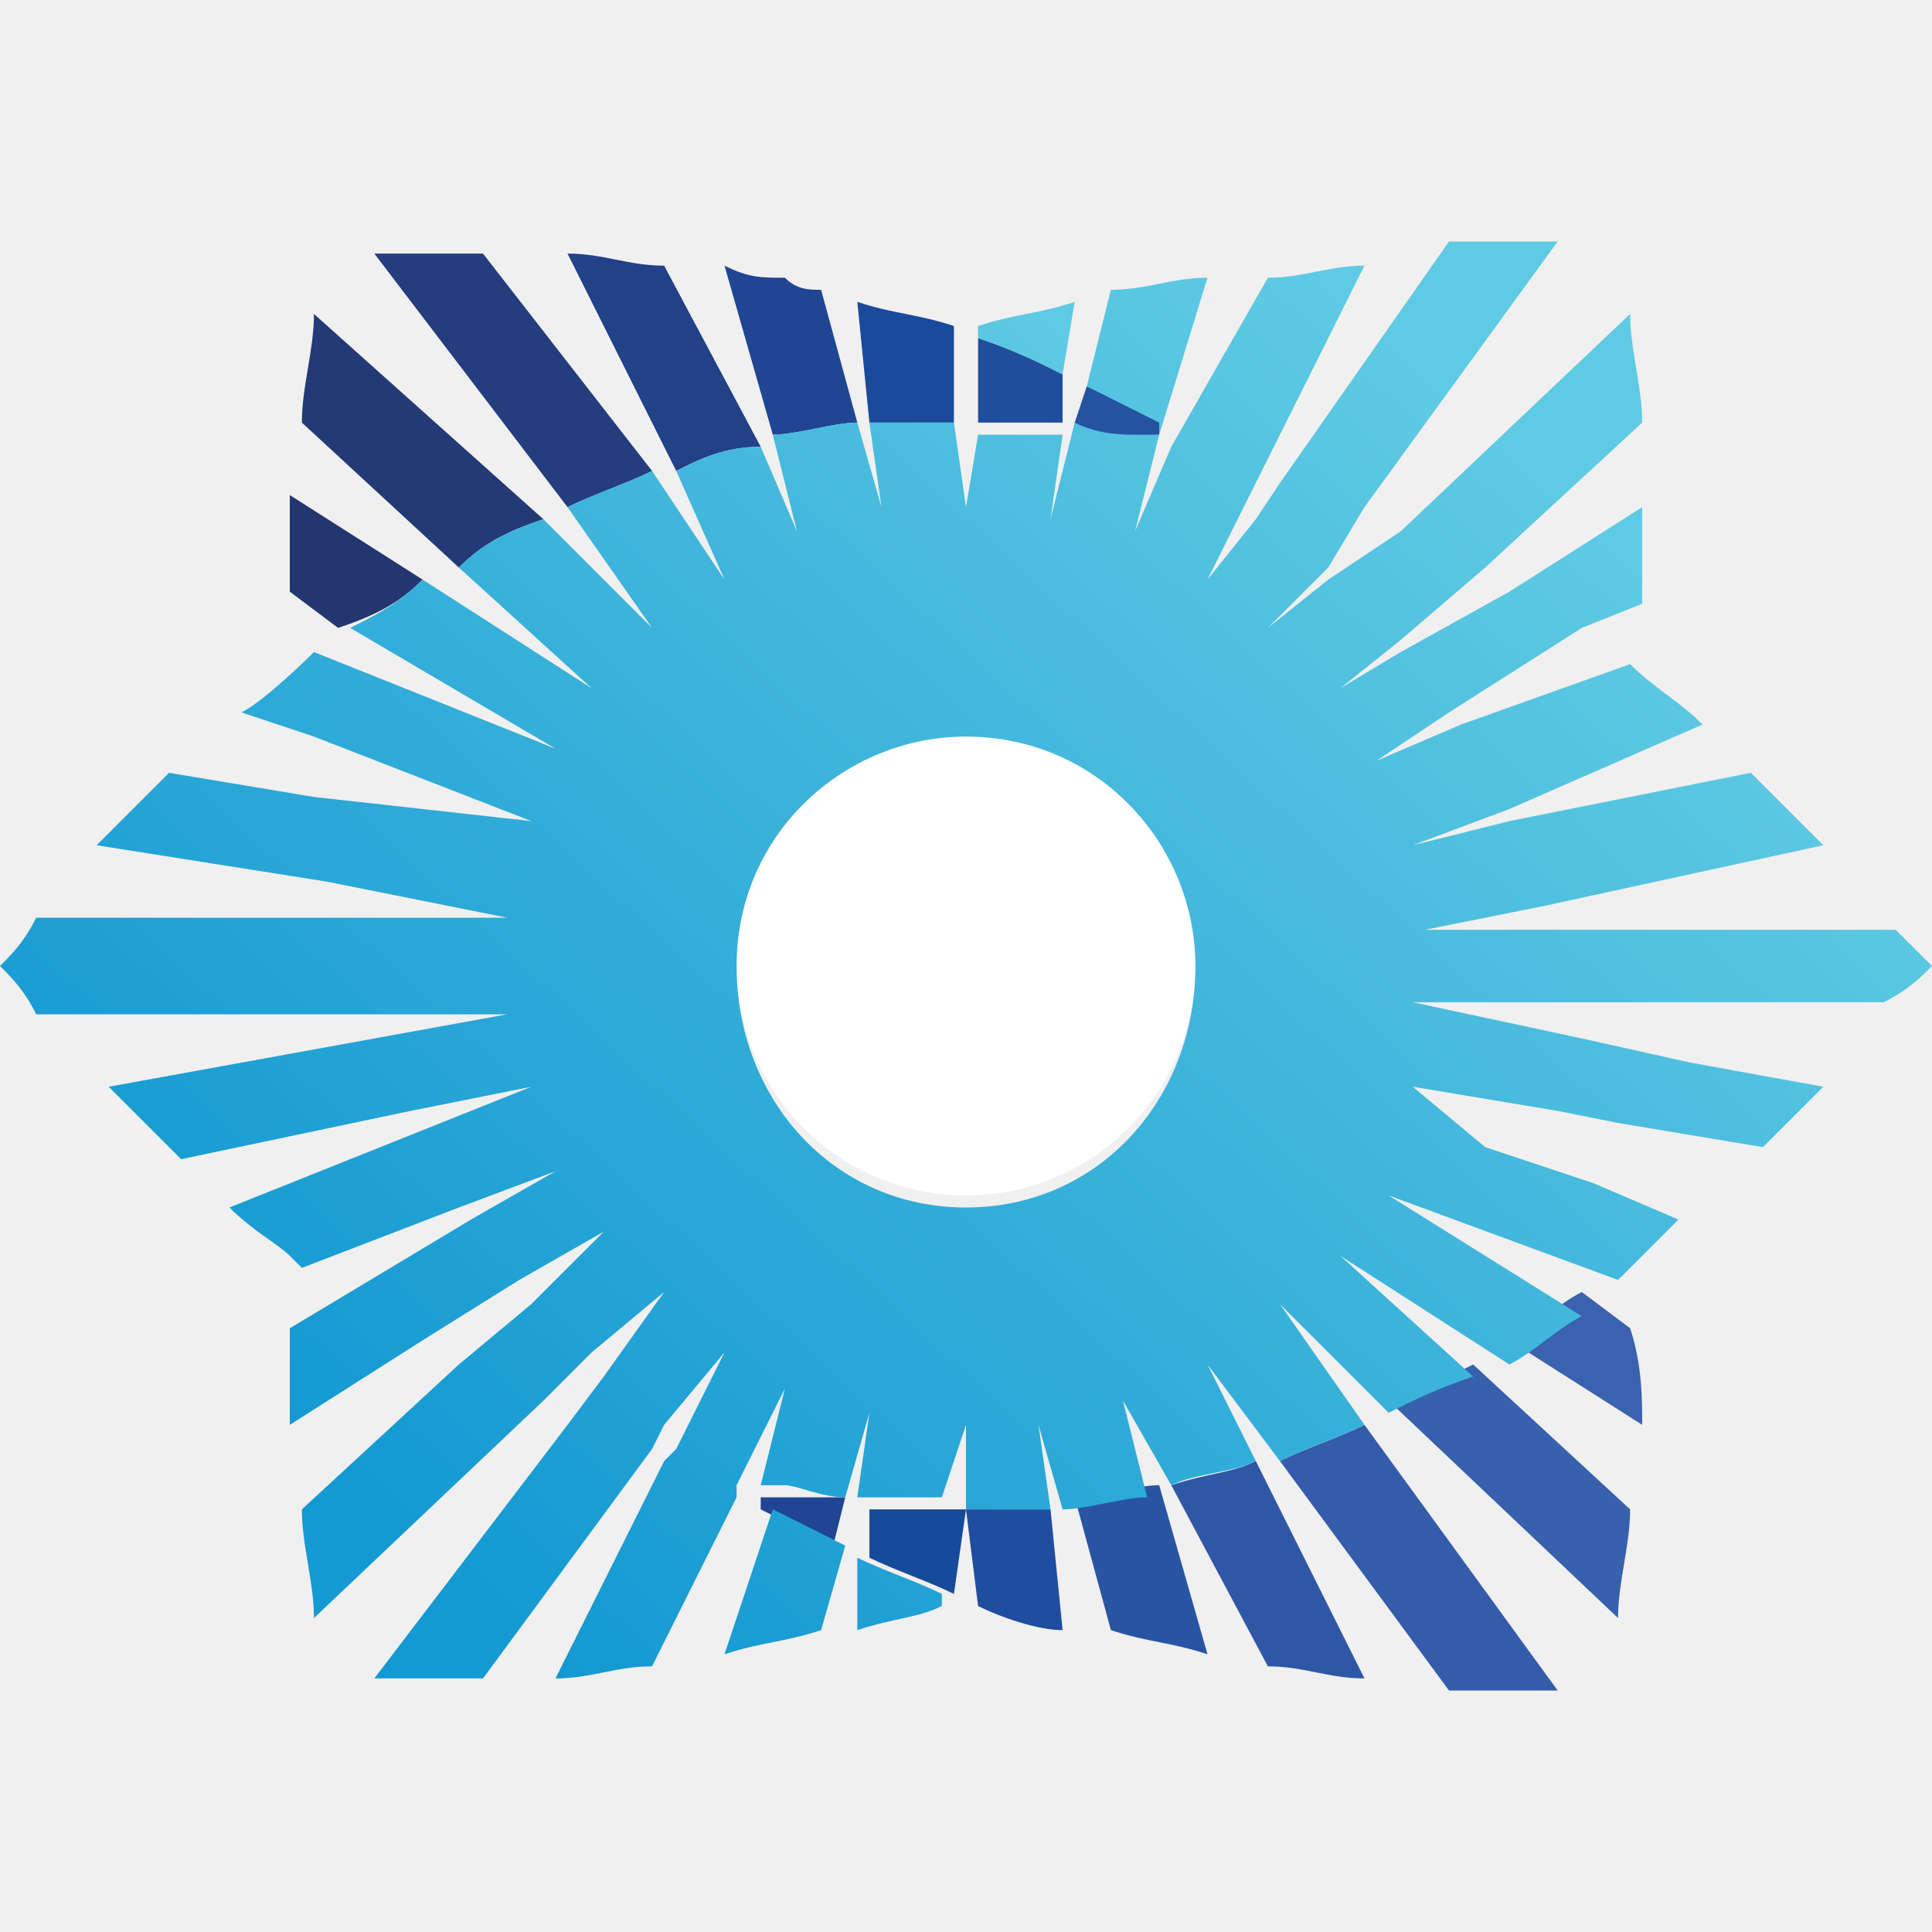
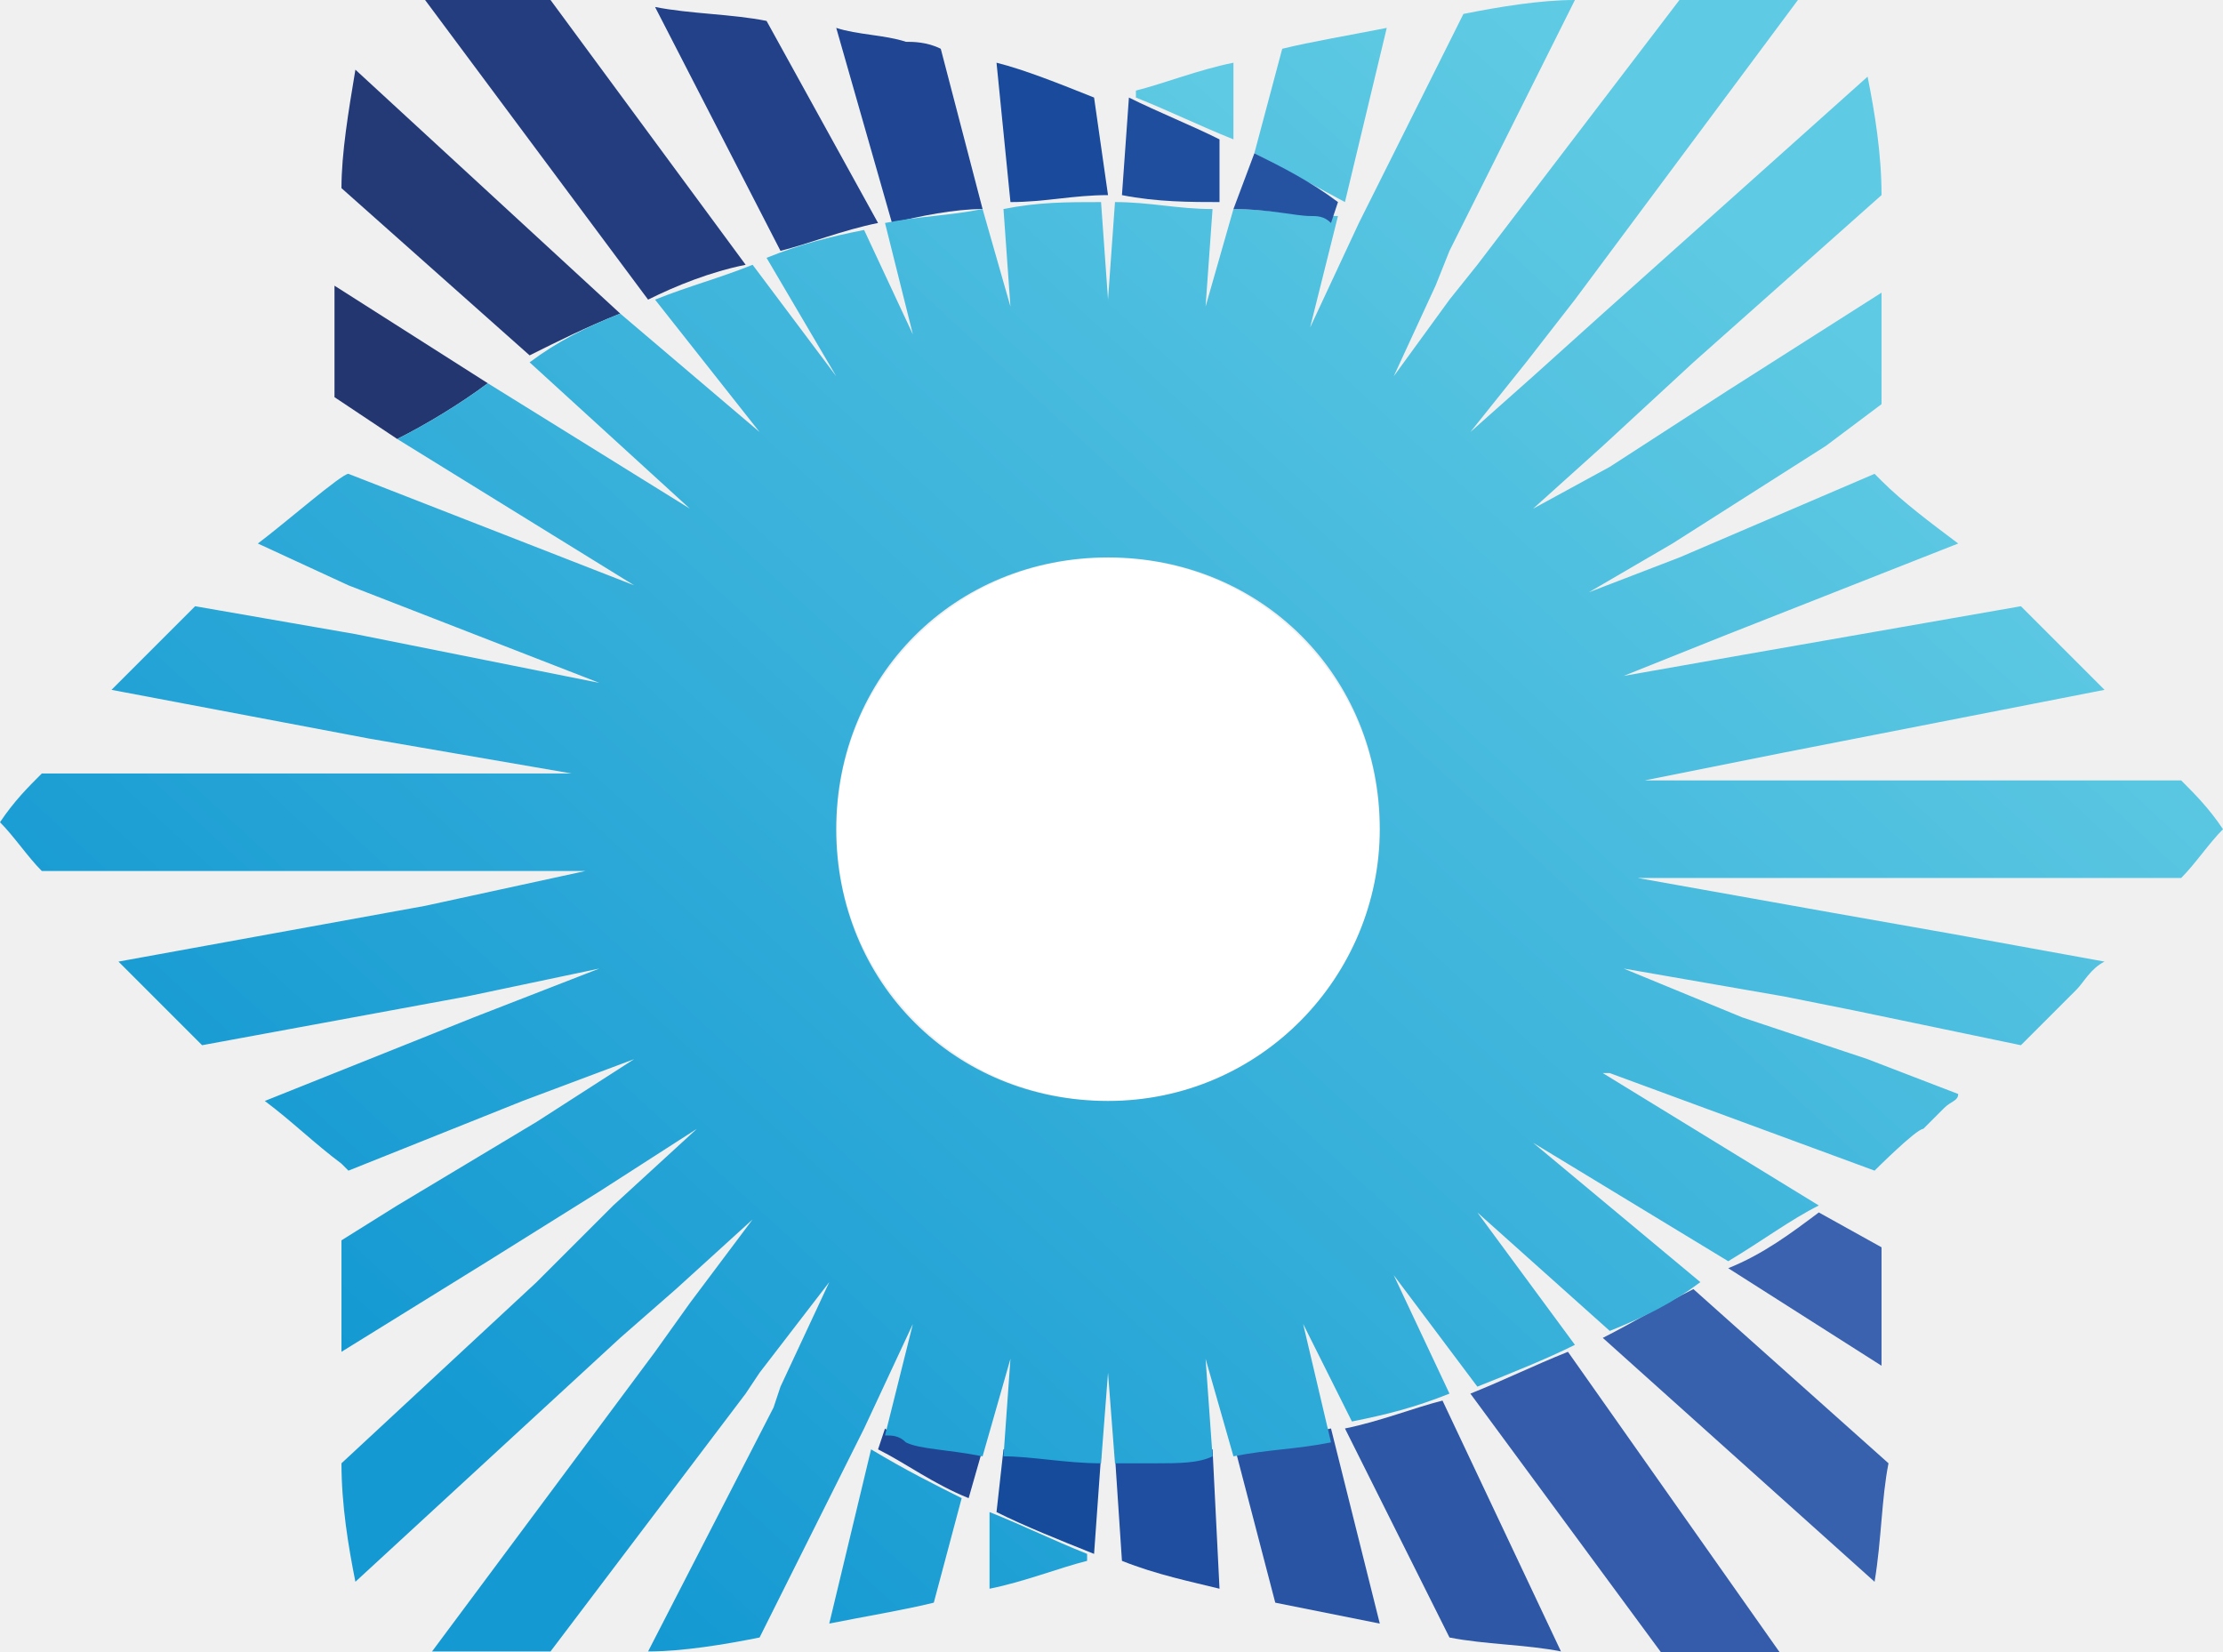
- <svg xmlns="http://www.w3.org/2000/svg" version="1.1" id="Layer_1" x="0px" y="0px" viewBox="0 0 16 16" style="enable-background:new 0 0 16 16;" xml:space="preserve">
+ <svg xmlns="http://www.w3.org/2000/svg" version="1.1" id="Layer_1" x="0px" y="0px" viewBox="0 0 31.9 23.7" style="enable-background:new 0 0 31.9 23.7;" xml:space="preserve">
  <style type="text/css">
	.st0{fill:url(#SVGID_1_);}
	.st1{fill:#204E9F;}
	.st2{fill:url(#SVGID_2_);}
	.st3{fill:#24366F;}
	.st4{fill:#243A77;}
	.st5{fill:#1A4A9B;}
	.st6{fill:#224188;}
	.st7{fill:#204593;}
	.st8{fill:#243D7E;}
	.st9{fill:#FFFFFF;}
	.st10{fill:#164B9C;}
	.st11{fill:#3A62AE;}
	.st12{fill:#1F4D9F;}
	.st13{fill:#3760AD;}
	.st14{fill:#345CAA;}
	.st15{fill:#2954A3;}
	.st16{fill:#2E57A6;}
	.st17{fill:url(#SVGID_3_);}
	.st18{fill:url(#SVGID_4_);}
	.st19{fill:url(#SVGID_5_);}
	.st20{fill:#2553A2;}
</style>
  <g>
-     <linearGradient id="SVGID_1_" gradientUnits="userSpaceOnUse" x1="6.026" y1="4.606" x2="14.252" y2="13.68" gradientTransform="matrix(1 0 0 -1 0 19.3408)">
+     <linearGradient id="SVGID_1_" gradientUnits="userSpaceOnUse" x1="12.002" y1="1.759" x2="28.419" y2="19.866" gradientTransform="matrix(1 0 0 -1 0 27.0564)">
      <stop offset="0" style="stop-color:#1499D2" />
      <stop offset="1" style="stop-color:#5FCAE3" />
    </linearGradient>
-     <path class="st0" d="M7.1,13.5c0.3-0.1,0.5-0.1,0.7-0.2l0-0.1c-0.2-0.1-0.5-0.2-0.7-0.3L7.1,13.5z" />
-     <path class="st1" d="M8.8,3.5l0-0.4C8.6,3,8.4,2.9,8.1,2.8L8.1,3.5C8.3,3.5,8.6,3.5,8.8,3.5z" />
-     <linearGradient id="SVGID_2_" gradientUnits="userSpaceOnUse" x1="-228.303" y1="84.42" x2="-220.076" y2="93.494" gradientTransform="matrix(-1 0 0 1 -218.3484 -83.1491)">
+     <path class="st0" d="M14.2,22.8c0.5-0.1,1-0.3,1.4-0.4l0-0.1c-0.5-0.2-0.9-0.4-1.4-0.6L14.2,22.8z" />
+     <path class="st1" d="M17.5,2.9L17.5,2c-0.4-0.2-0.9-0.4-1.3-0.6l-0.1,1.4C16.6,2.9,17.1,2.9,17.5,2.9z" />
+     <linearGradient id="SVGID_2_" gradientUnits="userSpaceOnUse" x1="-222.306" y1="81.579" x2="-205.889" y2="99.686" gradientTransform="matrix(-1 0 0 1 -202.4647 -83.1491)">
      <stop offset="0.151" style="stop-color:#5FCAE3" />
      <stop offset="0.842" style="stop-color:#1499D2" />
    </linearGradient>
-     <path class="st2" d="M8.9,2.5C8.6,2.6,8.4,2.6,8.1,2.7l0,0.1C8.4,2.9,8.6,3,8.8,3.1L8.9,2.5z" />
-     <path class="st3" d="M2.4,4.1c0,0.3,0,0.6,0,0.8l0.4,0.3C3.1,5.1,3.3,5,3.5,4.8L2.4,4.1z" />
-     <path class="st4" d="M2.6,2.6c0,0.3-0.1,0.6-0.1,0.9l1.3,1.2C4,4.5,4.2,4.4,4.5,4.3L2.6,2.6z" />
-     <path class="st5" d="M7.9,2.7L7.9,2.7C7.6,2.6,7.4,2.6,7.1,2.5l0,0l0.1,1c0.2,0,0.5,0,0.7,0L7.9,2.7z" />
-     <path class="st6" d="M5.5,2.2C5.2,2.2,5,2.1,4.7,2.1l0.9,1.8C5.8,3.8,6,3.7,6.3,3.7L5.5,2.2z" />
-     <path class="st7" d="M6.8,2.4L6.8,2.4c-0.1,0-0.2,0-0.3-0.1C6.3,2.3,6.2,2.3,6,2.2l0.4,1.4c0.2,0,0.5-0.1,0.7-0.1L6.8,2.4z" />
-     <path class="st8" d="M4,2.1c-0.3,0-0.6,0-0.9,0l1.6,2.1C4.9,4.1,5.2,4,5.4,3.9L4,2.1z" />
-     <path class="st9" d="M9.6,3.7L8.9,3.5C9.1,3.6,9.4,3.6,9.6,3.7z" />
-     <path class="st10" d="M7.2,12.5l0,0.4c0.2,0.1,0.5,0.2,0.7,0.3l0.1-0.7C7.7,12.5,7.4,12.5,7.2,12.5z" />
-     <path class="st11" d="M13.5,11l-0.4-0.3c-0.2,0.1-0.4,0.3-0.6,0.4l1.1,0.7l0,0C13.6,11.6,13.6,11.3,13.5,11L13.5,11z" />
-     <path class="st12" d="M8.7,12.5c-0.1,0-0.3,0-0.4,0c-0.1,0-0.2,0-0.3,0l0.1,0.8c0.2,0.1,0.5,0.2,0.7,0.2L8.7,12.5z" />
-     <path class="st13" d="M12.2,11.3c-0.2,0.1-0.4,0.2-0.7,0.3l1.9,1.8c0-0.3,0.1-0.6,0.1-0.9L12.2,11.3z" />
-     <path class="st7" d="M6.5,12.4c-0.1,0-0.1,0-0.2,0l0,0.1c0.2,0.1,0.4,0.2,0.6,0.3l0.1-0.4C6.8,12.4,6.7,12.4,6.5,12.4z" />
-     <path class="st14" d="M11.3,11.8c-0.2,0.1-0.5,0.2-0.7,0.3l1.4,1.9c0.3,0,0.6,0,0.9,0L11.3,11.8z" />
-     <path class="st15" d="M9.6,12.3c-0.2,0-0.5,0.1-0.7,0.1l0.3,1.1c0.3,0.1,0.5,0.1,0.8,0.2L9.6,12.3z" />
-     <path class="st16" d="M10.4,12.1c-0.2,0.1-0.4,0.1-0.7,0.2l0.8,1.5c0.3,0,0.5,0.1,0.8,0.1L10.4,12.1z" />
-     <circle class="st9" cx="8" cy="8" r="1.9" />
-     <linearGradient id="SVGID_3_" gradientUnits="userSpaceOnUse" x1="2.518" y1="8.755" x2="10.249" y2="17.282" gradientTransform="matrix(1 0 0 -1 0 19.3408)">
+     <path class="st2" d="M17.7,0.9c-0.5,0.1-1,0.3-1.4,0.4l0,0.1c0.5,0.2,0.9,0.4,1.4,0.6L17.7,0.9z" />
+     <path class="st3" d="M4.8,4.1c0,0.5,0,1.1,0,1.6l0.9,0.6C6.1,6.1,6.6,5.8,7,5.5L4.8,4.1z" />
+     <path class="st4" d="M5.1,1C5,1.6,4.9,2.2,4.9,2.7l2.7,2.4C8,4.9,8.4,4.7,8.9,4.5L5.1,1z" />
+     <path class="st5" d="M15.7,1.4L15.7,1.4c-0.5-0.2-1-0.4-1.4-0.5l0,0l0.2,2c0.5,0,0.9-0.1,1.4-0.1L15.7,1.4z" />
+     <path class="st6" d="M11,0.3c-0.5-0.1-1.1-0.1-1.6-0.2l1.8,3.5c0.4-0.1,0.9-0.3,1.4-0.4L11,0.3z" />
+     <path class="st7" d="M13.5,0.7L13.5,0.7c-0.2-0.1-0.4-0.1-0.5-0.1c-0.3-0.1-0.7-0.1-1-0.2l0.8,2.8C13.2,3.1,13.7,3,14.1,3L13.5,0.7   z" />
+     <path class="st8" d="M7.9,0C7.3,0,6.7,0,6.1,0l3.2,4.3c0.4-0.2,0.9-0.4,1.4-0.5L7.9,0z" />
+     <path class="st9" d="M19.1,3.2L17.7,3C18.2,3,18.7,3.1,19.1,3.2z" />
+     <path class="st10" d="M14.4,20.8l-0.1,0.9c0.4,0.2,0.9,0.4,1.4,0.6l0.1-1.4C15.2,20.9,14.8,20.8,14.4,20.8z" />
+     <path class="st11" d="M27,17.9l-0.9-0.5c-0.4,0.3-0.8,0.6-1.3,0.8l2.2,1.4l0,0C27,19,27,18.4,27,17.9L27,17.9z" />
+     <path class="st12" d="M17.4,20.8c-0.3,0-0.6,0-0.8,0.1c-0.2,0-0.4,0-0.6,0l0.1,1.5c0.5,0.2,1,0.3,1.4,0.4L17.4,20.8z" />
+     <path class="st13" d="M24.3,18.5c-0.4,0.2-0.9,0.5-1.3,0.7l3.9,3.5c0.1-0.6,0.1-1.2,0.2-1.7L24.3,18.5z" />
+     <path class="st7" d="M13,20.6c-0.1,0-0.2,0-0.3-0.1l-0.1,0.3c0.4,0.2,0.8,0.5,1.3,0.7l0.2-0.7C13.6,20.7,13.3,20.6,13,20.6z" />
+     <path class="st14" d="M22.5,19.4c-0.5,0.2-0.9,0.4-1.4,0.6l2.8,3.8c0.6,0,1.2,0,1.7,0L22.5,19.4z" />
+     <path class="st15" d="M19.1,20.5c-0.5,0.1-0.9,0.2-1.4,0.2l0.6,2.3c0.5,0.1,1,0.2,1.5,0.3L19.1,20.5z" />
+     <path class="st16" d="M20.7,20.1c-0.4,0.1-0.9,0.3-1.4,0.4l1.5,3c0.5,0.1,1.1,0.1,1.6,0.2L20.7,20.1z" />
+     <circle class="st9" cx="15.9" cy="11.9" r="3.9" />
+     <linearGradient id="SVGID_3_" gradientUnits="userSpaceOnUse" x1="5.002" y1="10.037" x2="20.43" y2="27.054" gradientTransform="matrix(1 0 0 -1 0 27.0564)">
      <stop offset="0" style="stop-color:#1499D2" />
      <stop offset="1" style="stop-color:#5FCAE3" />
    </linearGradient>
-     <path class="st17" d="M10,2.3C9.7,2.3,9.5,2.4,9.2,2.4L9,3.2l0.6,0.4L10,2.3z" />
-     <linearGradient id="SVGID_4_" gradientUnits="userSpaceOnUse" x1="5.468" y1="5.111" x2="13.695" y2="14.185" gradientTransform="matrix(1 0 0 -1 0 19.3408)">
+     <path class="st17" d="M19.9,0.4c-0.5,0.1-1.1,0.2-1.5,0.3L18,2.2l1.3,0.7L19.9,0.4z" />
+     <linearGradient id="SVGID_4_" gradientUnits="userSpaceOnUse" x1="10.89" y1="2.767" x2="27.307" y2="20.875" gradientTransform="matrix(1 0 0 -1 0 27.0564)">
      <stop offset="0" style="stop-color:#1499D2" />
      <stop offset="1" style="stop-color:#5FCAE3" />
    </linearGradient>
-     <path class="st18" d="M6,13.7c0.3-0.1,0.5-0.1,0.8-0.2L7,12.8c-0.2-0.1-0.4-0.2-0.6-0.3L6,13.7z" />
-     <linearGradient id="SVGID_5_" gradientUnits="userSpaceOnUse" x1="2.989" y1="13.421" x2="12.745" y2="2.826">
+     <path class="st18" d="M11.9,23.3c0.5-0.1,1.1-0.2,1.5-0.3l0.4-1.5c-0.4-0.2-0.8-0.4-1.3-0.7L11.9,23.3z" />
+     <linearGradient id="SVGID_5_" gradientUnits="userSpaceOnUse" x1="5.942" y1="22.676" x2="25.412" y2="1.532">
      <stop offset="5.707354e-02" style="stop-color:#1499D2" />
      <stop offset="0.947" style="stop-color:#5FCAE3" />
    </linearGradient>
-     <path class="st19" d="M15.7,7.7h-2.8h-1.1l1-0.2L15.1,7c-0.2-0.2-0.4-0.4-0.6-0.6l-2,0.4L11.7,7l0.8-0.3L14.1,6   c-0.2-0.2-0.4-0.3-0.6-0.5l0,0l0,0l0,0L12.1,6l-0.7,0.3L12,5.9l1.1-0.7L13.6,5c0-0.3,0-0.5,0-0.8l-1.1,0.7l-0.9,0.5l-0.5,0.3   l0.5-0.4l0.7-0.6l1.3-1.2c0-0.3-0.1-0.6-0.1-0.9l-1.9,1.8L11,4.8l-0.5,0.4L11,4.7l0.3-0.5l1.6-2.2c-0.3,0-0.6,0-0.9,0L10.6,4   l-0.2,0.3L10,4.8l0.3-0.6l0.1-0.2l0.9-1.8c-0.3,0-0.5,0.1-0.8,0.1L9.7,3.7l0,0L9.4,4.4l0.2-0.8c-0.2,0-0.5-0.1-0.7-0.1L8.7,4.3   l0.1-0.7c-0.2,0-0.5,0-0.7,0L8,4.2L7.9,3.5c-0.2,0-0.5,0-0.7,0l0.1,0.7L7.1,3.5c-0.2,0-0.5,0.1-0.7,0.1l0.2,0.8L6.3,3.7   C6,3.7,5.8,3.8,5.6,3.9L6,4.8L5.4,3.9C5.2,4,4.9,4.1,4.7,4.2l0.7,1L4.5,4.3C4.2,4.4,4,4.5,3.8,4.7l1.1,1L3.5,4.8   C3.3,5,3.1,5.1,2.9,5.2l1.7,1l-2-0.8c0,0-0.4,0.4-0.6,0.5l0,0l0.6,0.2l1.8,0.7L2.6,6.6L1.4,6.4C1.2,6.6,1,6.8,0.8,7l1.9,0.3   l1.5,0.3H2.8H0.3C0.2,7.8,0.1,7.9,0,8c0.1,0.1,0.2,0.2,0.3,0.4H3h1.2L3.1,8.6L0.9,9c0.2,0.2,0.4,0.4,0.6,0.6l1.9-0.4l1-0.2L3.4,9.4   L1.9,10c0.2,0.2,0.4,0.3,0.5,0.4l0.1,0.1L3.8,10l0.8-0.3l-0.7,0.4l-1,0.6L2.4,11c0,0.3,0,0.5,0,0.8l1.1-0.7l0.8-0.5L5,10.2   l-0.6,0.6l-0.6,0.5l-1.3,1.2c0,0.3,0.1,0.6,0.1,0.9l1.9-1.8l0.4-0.4l0.6-0.5L5,11.4l-0.3,0.4l-1.6,2.1c0.3,0,0.6,0,0.9,0l1.4-1.9   l0.1-0.2L6,11.2L5.6,12l-0.1,0.1l-0.9,1.8c0.3,0,0.5-0.1,0.8-0.1l0.7-1.4l0-0.1l0.4-0.8l-0.2,0.8c0.1,0,0.1,0,0.2,0   c0.1,0,0.3,0.1,0.5,0.1l0,0l0.2-0.7l-0.1,0.7l0,0c0.2,0,0.4,0,0.7,0l0,0L8,11.8L8,12.5l0,0c0.1,0,0.2,0,0.3,0c0.1,0,0.3,0,0.4,0   l0,0l-0.1-0.7l0.2,0.7l0,0c0.2,0,0.5-0.1,0.7-0.1l0,0l-0.2-0.8l0.4,0.7l0,0c0.2-0.1,0.5-0.1,0.7-0.2l0,0L10,11.3l0.6,0.8l0,0   c0.2-0.1,0.5-0.2,0.7-0.3l0,0l-0.7-1l0.9,0.9l0,0c0.2-0.1,0.4-0.2,0.7-0.3l0,0l-1.1-1l1.4,0.9l0,0c0.2-0.1,0.4-0.3,0.6-0.4l0,0   l-1.6-1l0,0l1.9,0.7c0,0,0.3-0.3,0.3-0.3c0,0,0.1-0.1,0.1-0.1c0,0,0.1-0.1,0.1-0.1l-0.7-0.3l-0.9-0.3L11.7,9l1.2,0.2l0.5,0.1   l1.2,0.2l0,0c0,0,0,0,0,0c0,0,0.1-0.1,0.1-0.1c0.1-0.1,0.2-0.2,0.2-0.2C15,9.1,15.1,9,15.1,9l-1.1-0.2l-0.9-0.2l-1.4-0.3h1.3h2h0.6   h0C15.8,8.2,15.9,8.1,16,8C15.9,7.9,15.8,7.8,15.7,7.7z M8,10C6.9,10,6.1,9.1,6.1,8c0-1.1,0.9-1.9,1.9-1.9c1.1,0,1.9,0.9,1.9,1.9   C9.9,9.1,9.1,10,8,10z" />
-     <path class="st20" d="M9.4,3.6c0.1,0,0.1,0,0.2,0l0-0.1C9.4,3.4,9.2,3.3,9,3.2L8.9,3.5C9.1,3.6,9.3,3.6,9.4,3.6z" />
+     <path class="st19" d="M31.3,11.2h-5.6h-2.1l2-0.4l4.6-0.9c-0.4-0.4-0.8-0.8-1.2-1.2l-4,0.7l-1.7,0.3l1.5-0.6l3.3-1.3   c-0.4-0.3-0.8-0.6-1.1-0.9l-0.1-0.1l0,0l0,0L24.1,8l-1.3,0.5l1.2-0.7l2.2-1.4L27,5.8c0-0.5,0-1.1,0-1.6l-2.2,1.4l-1.7,1.1L22,7.3   L23,6.4l1.3-1.2L27,2.8c0-0.6-0.1-1.2-0.2-1.7L23,4.5l-1,0.9l-0.9,0.8l0.8-1l0.7-0.9L25.8,0c-0.6,0-1.2,0-1.7,0l-2.9,3.8l-0.4,0.5   L20,5.4l0.6-1.3l0.2-0.5l1.8-3.6c-0.5,0-1.1,0.1-1.6,0.2l-1.5,3l0,0l-0.7,1.5l0.4-1.6C18.7,3.1,18.2,3,17.7,3l-0.4,1.4l0.1-1.4   c-0.5,0-0.9-0.1-1.4-0.1l-0.1,1.4l-0.1-1.4c-0.5,0-0.9,0-1.4,0.1l0.1,1.4L14.1,3c-0.5,0.1-0.9,0.1-1.4,0.2l0.4,1.6l-0.7-1.5   c-0.5,0.1-0.9,0.2-1.4,0.4L12,5.4l-1.2-1.6c-0.5,0.2-0.9,0.3-1.4,0.5l1.5,1.9L8.9,4.5C8.4,4.7,8,4.9,7.6,5.2l2.3,2.1L7,5.5   C6.6,5.8,6.1,6.1,5.7,6.3l3.4,2.1L5,6.8c-0.1,0-0.9,0.7-1.3,1l0,0L5,8.4l3.6,1.4L5.1,9.1L2.8,8.7C2.4,9.1,2,9.5,1.6,9.9l3.7,0.7   l2.9,0.5H5.5H0.6c-0.2,0.2-0.4,0.4-0.6,0.7c0.2,0.2,0.4,0.5,0.6,0.7H6h2.4L6.1,13l-4.4,0.8c0.4,0.4,0.8,0.8,1.2,1.2l3.8-0.7   l1.9-0.4l-1.8,0.7l-3,1.2c0.4,0.3,0.7,0.6,1.1,0.9L5,16.8l2.5-1l1.6-0.6l-1.4,0.9l-2,1.2l-0.8,0.5c0,0.5,0,1.1,0,1.6l2.1-1.3l1.6-1   l1.4-0.9l-1.2,1.1l-1.1,1.1L4.9,21c0,0.6,0.1,1.2,0.2,1.7l3.8-3.5l0.8-0.7l1.1-1l-0.9,1.2l-0.5,0.7l-3.2,4.3c0.6,0,1.2,0,1.7,0   l2.8-3.7l0.2-0.3l1-1.3l-0.7,1.5l-0.1,0.3l-1.8,3.5c0.5,0,1.1-0.1,1.6-0.2l1.4-2.8l0.1-0.2l0.7-1.5l-0.4,1.6c0.1,0,0.2,0,0.3,0.1   c0.2,0.1,0.6,0.1,1.1,0.2l0,0l0.4-1.4l-0.1,1.4l0,0c0.4,0,0.9,0.1,1.4,0.1l0,0l0.1-1.3l0.1,1.3l0,0c0.2,0,0.4,0,0.6,0   c0.3,0,0.6,0,0.8-0.1l0,0l-0.1-1.4l0.4,1.4l0,0c0.5-0.1,0.9-0.1,1.4-0.2l0,0L18.7,19l0.7,1.4l0,0c0.5-0.1,0.9-0.2,1.4-0.4l0,0   l-0.8-1.7l1.2,1.6l0,0c0.5-0.2,1-0.4,1.4-0.6l0,0l-1.4-1.9l1.9,1.7l0,0c0.5-0.2,0.9-0.4,1.3-0.7l0,0L22,16.4l2.8,1.7l0,0   c0.5-0.3,0.9-0.6,1.3-0.8l0,0L23,15.4l0.1,0l3.8,1.4c0,0,0.6-0.6,0.7-0.6c0.1-0.1,0.2-0.2,0.3-0.3c0.1-0.1,0.2-0.1,0.2-0.2   l-1.3-0.5L25,14.6l-1.7-0.7l2.3,0.4l1,0.2L29,15l0,0c0,0,0.1-0.1,0.1-0.1c0.1-0.1,0.2-0.2,0.2-0.2c0.2-0.2,0.3-0.3,0.5-0.5   c0.1-0.1,0.2-0.3,0.4-0.4L28,13.4l-1.7-0.3l-2.8-0.5h2.6h4h1.2h0c0.2-0.2,0.4-0.5,0.6-0.7C31.7,11.6,31.5,11.4,31.3,11.2z    M15.9,15.8c-2.2,0-3.9-1.7-3.9-3.9c0-2.2,1.7-3.9,3.9-3.9c2.2,0,3.9,1.7,3.9,3.9C19.8,14,18.1,15.8,15.9,15.8z" />
+     <path class="st20" d="M18.8,3.1c0.1,0,0.2,0,0.3,0.1l0.1-0.3c-0.4-0.3-0.8-0.5-1.2-0.7L17.7,3C18.2,3,18.6,3.1,18.8,3.1z" />
  </g>
</svg>
